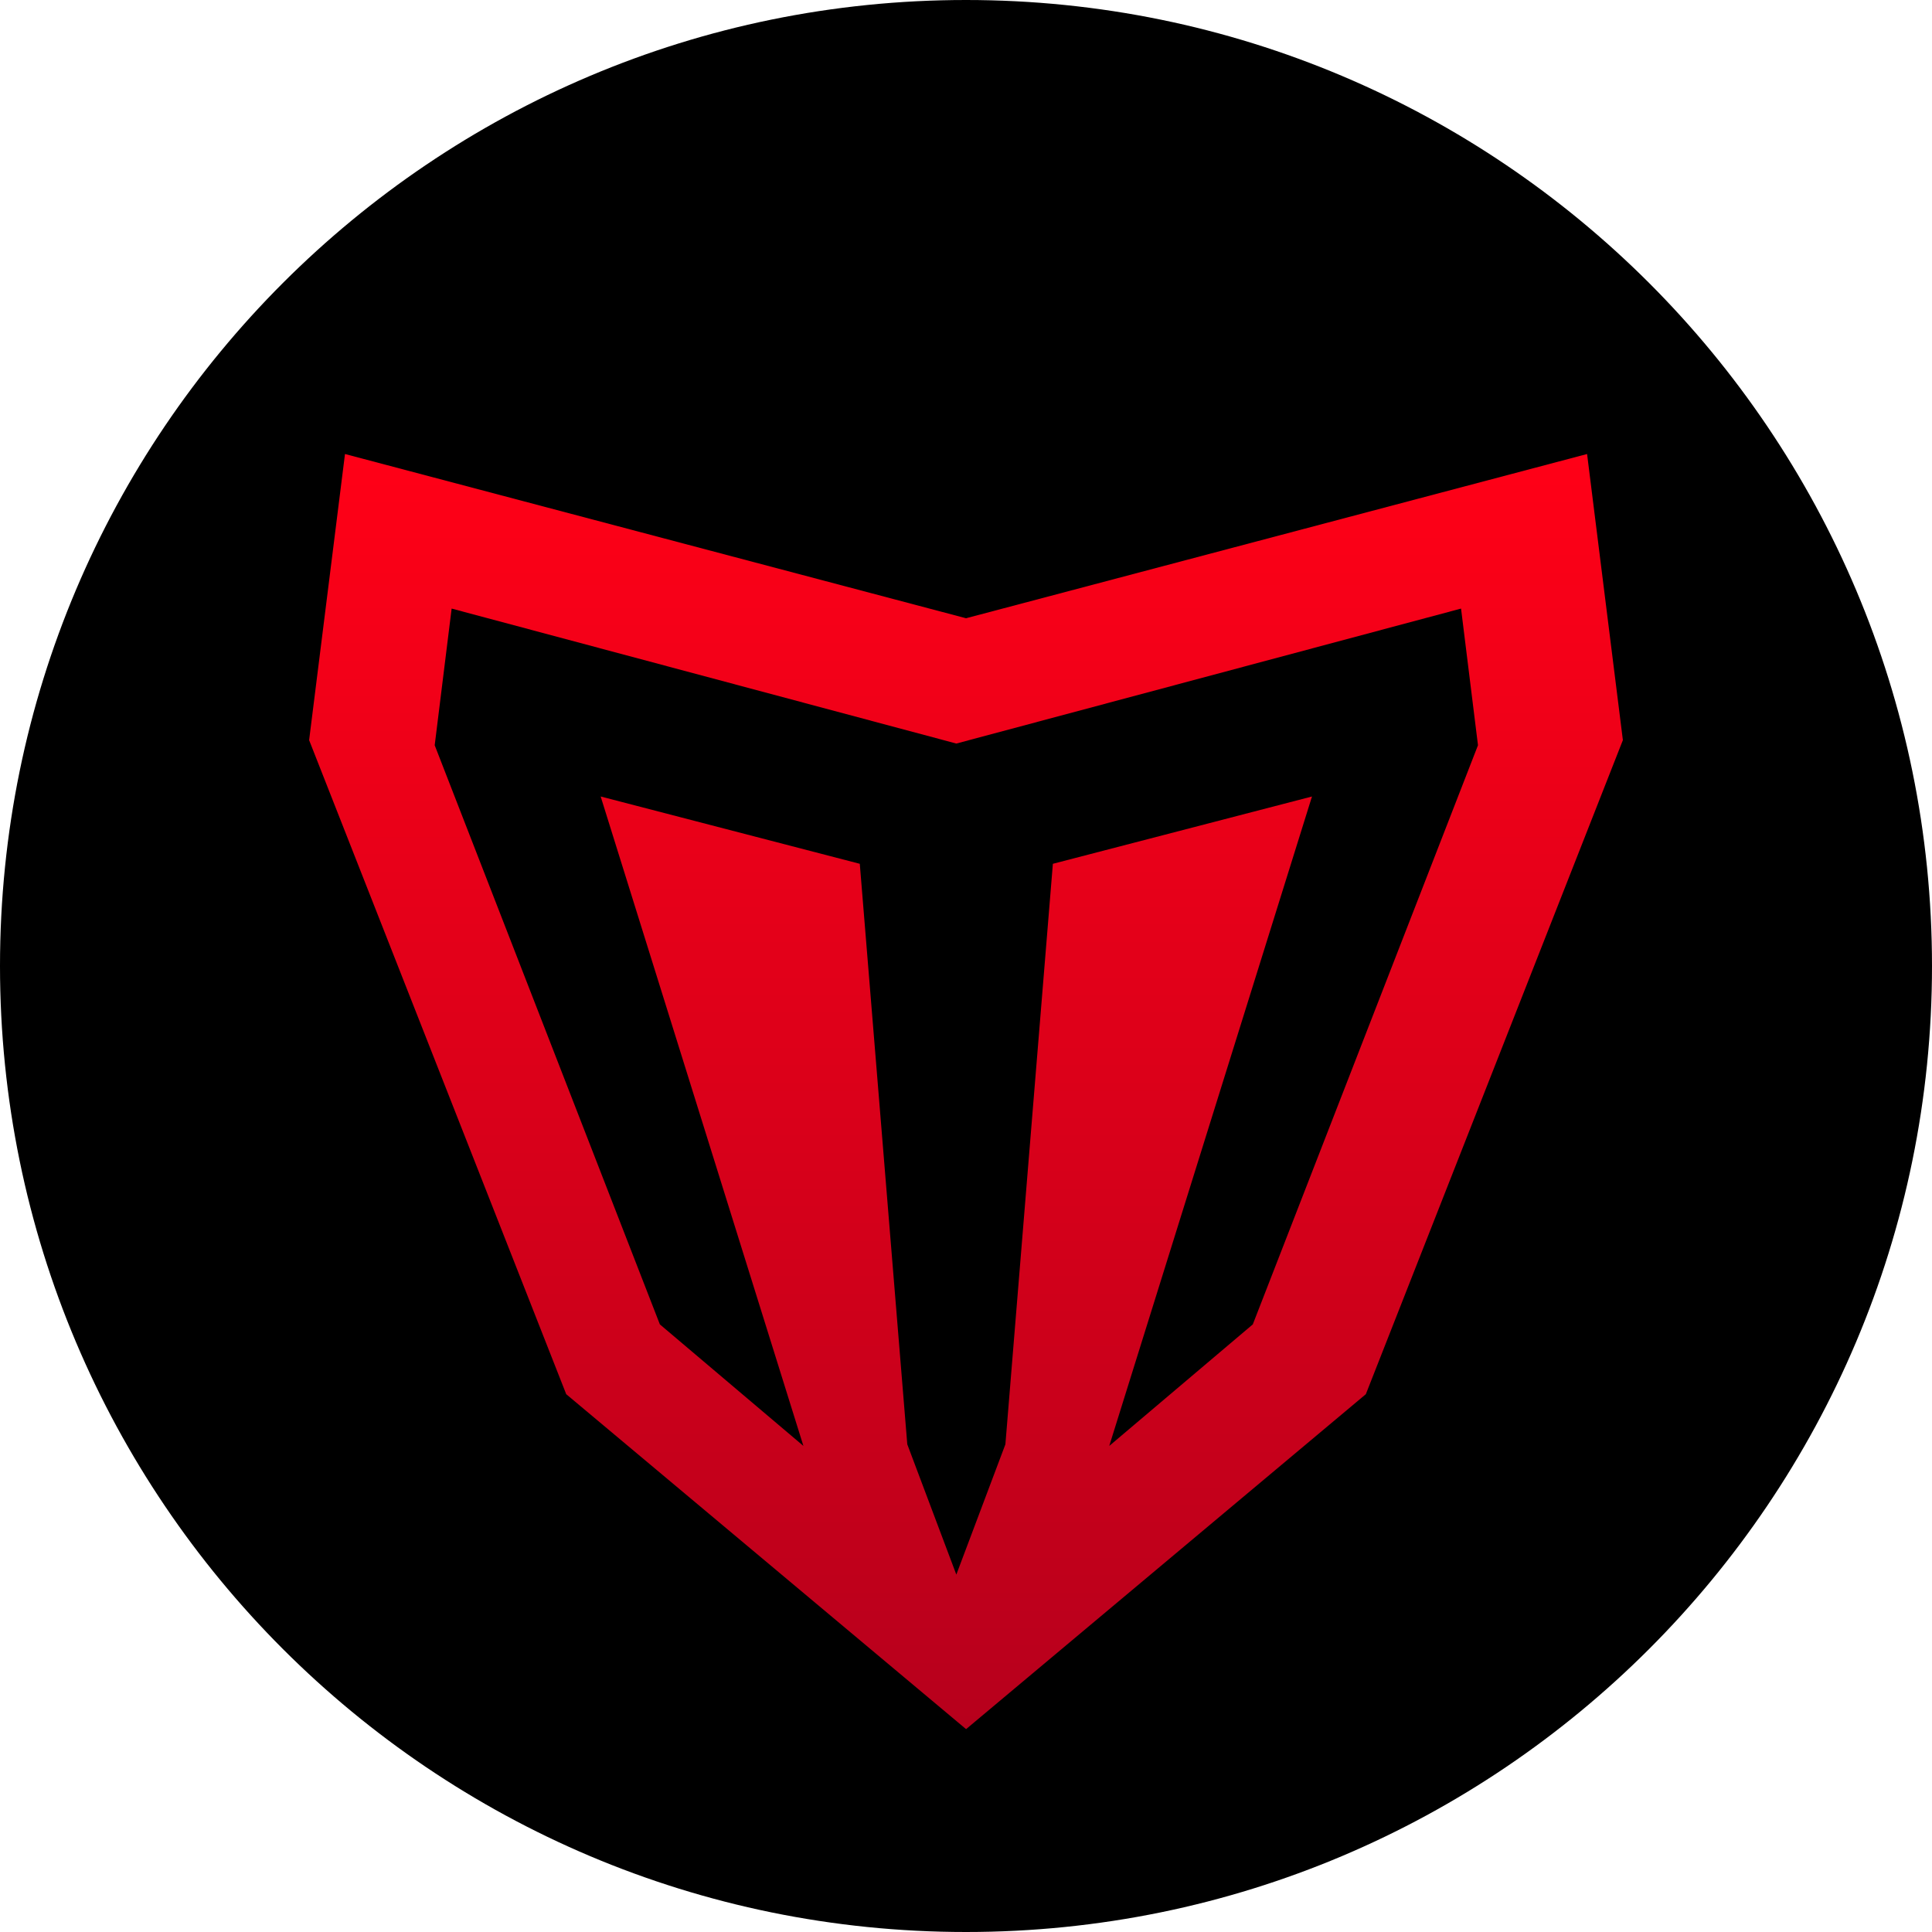
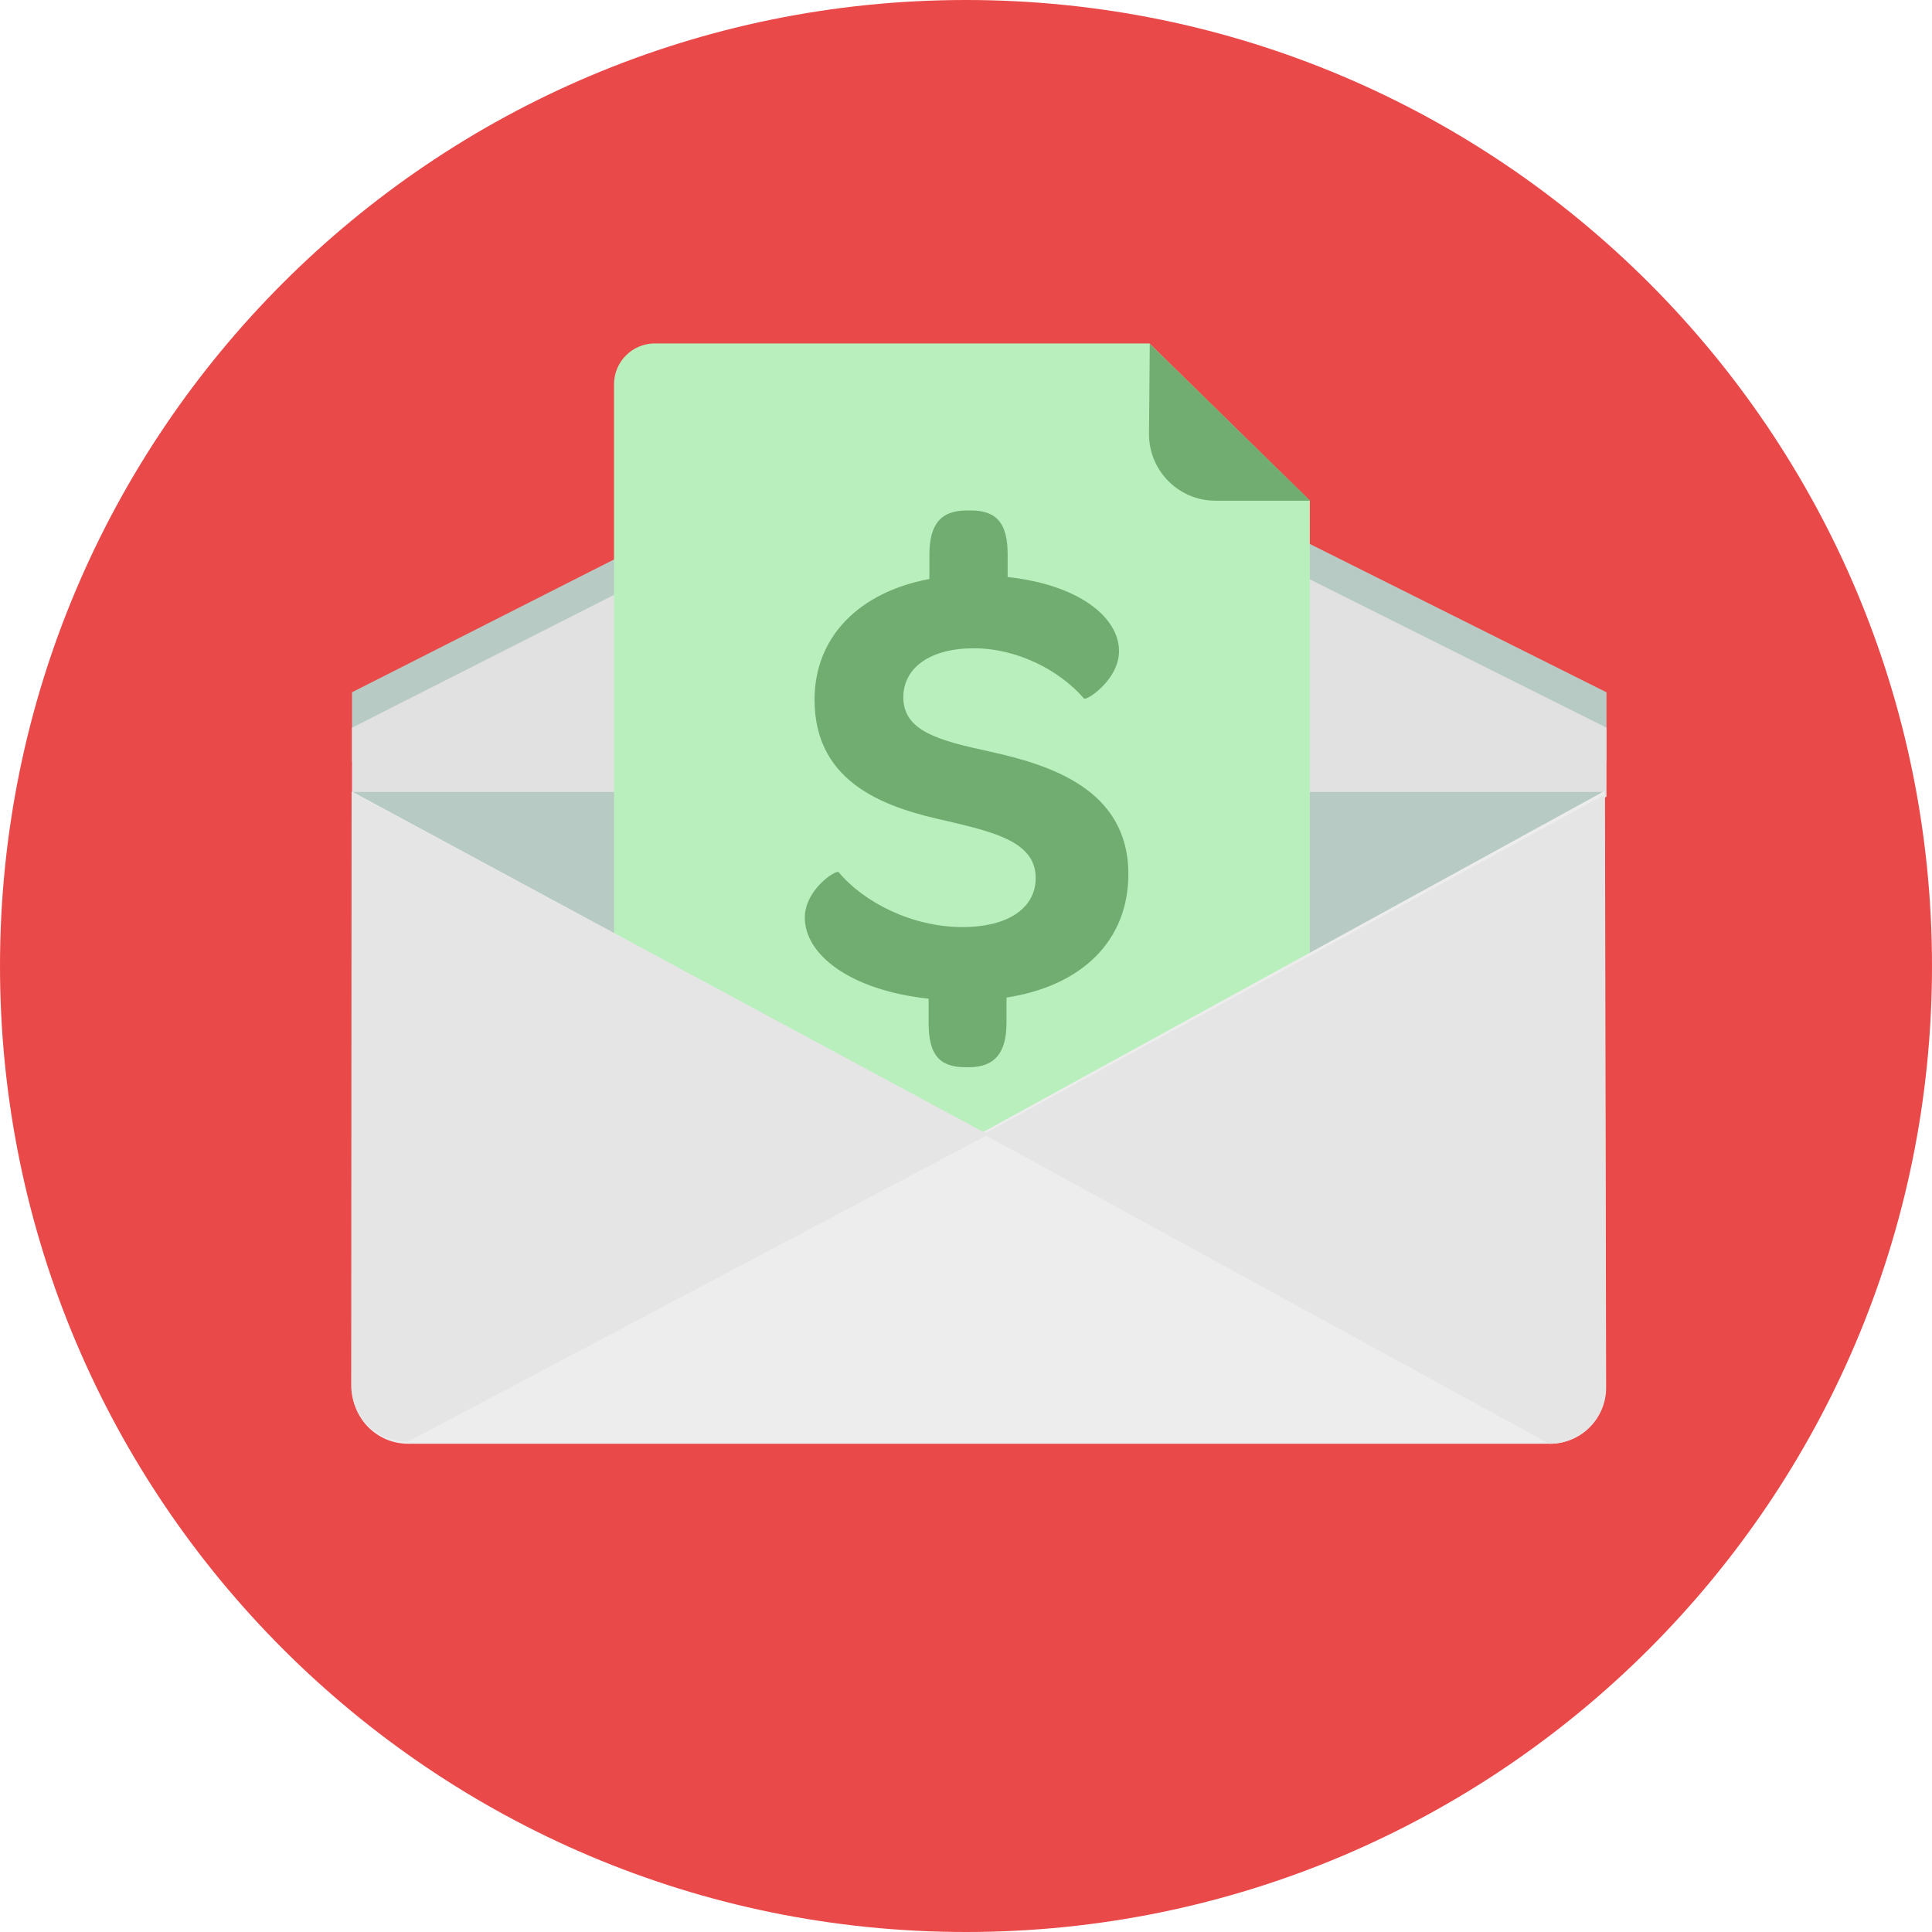
- <svg xmlns="http://www.w3.org/2000/svg" width="200px" height="200px" viewBox="0 0 200 200" version="1.1">
-   <defs>
-     <linearGradient x1="50%" y1="0%" x2="50%" y2="100%" id="linearGradient-1">
-       <stop stop-color="#FF0017" offset="0%" />
-       <stop stop-color="#B7001C" offset="100%" />
-     </linearGradient>
-   </defs>
-   <g id="Page-1" stroke="none" stroke-width="1" fill="none" fill-rule="evenodd">
-     <g id="mean-logo">
-       <path d="M200,100 C200,155.228 155.228,200 100,200 C44.772,200 0,155.228 0,100 C0,44.772 44.772,0 100,0 C155.228,0 200,44.772 200,100 Z" id="Path" fill="#000000" fill-rule="nonzero" />
-       <path d="M164.294,47 L100.004,64.001 L35.713,47 L32,76.618 L58.615,144.326 L100.008,179 L141.391,144.326 L168,76.618 L164.294,47 Z M151.247,63 L153,77.148 L129.689,137.099 L114.83,149.681 L135.817,82.453 L108.993,89.42 L104.078,149.515 L98.999,163 L93.922,149.515 L89.005,89.42 L62.181,82.453 L83.168,149.681 L68.309,137.099 L45,77.148 L46.753,63 L98.999,76.972 L151.247,63 Z" id="mean-mark" fill="url(#linearGradient-1)" />
-     </g>
+ <svg xmlns="http://www.w3.org/2000/svg" version="1.1" id="Layer_1" x="0px" y="0px" viewBox="0 0 496.2 496.2" style="enable-background:new 0 0 496.2 496.2;" xml:space="preserve">
+   <path style="fill:#EA4949;" d="M496.2,248.1C496.2,111.1,385.1,0,248.1,0S0,111.1,0,248.1s111.1,248.1,248.1,248.1  S496.2,385.1,496.2,248.1z" />
+   <path style="fill:#B7CAC4;" d="M412.6,177.8L250.4,96.7l-160,81.1c0,2.2,0,15.6,0,17.7l162.2,86.7l160-86.7 C412.6,193.4,412.6,180,412.6,177.8z" />
+   <path style="fill:#E1E1E1;" d="M412.6,186.9l-162.2-81.1l-160,81.1c0,2.2,0,15.6,0,17.7l162.2,86.7l160-86.7 C412.6,202.5,412.6,189.1,412.6,186.9z" />
+   <polygon style="fill:#B7CAC4;" points="90.3,203.4 412.3,203.4 393.9,257 253.8,292 201,286.9 " />
+   <path style="fill:#B9EFBD;" d="M168.2,88.2c-5.8,0-10.5,4.7-10.5,10.5v210.9c0,5.8,4.7,10.5,10.5,10.5h157.7 c5.8,0,10.5-4.7,10.5-10.5v-181l-41.2-40.4H168.2z" />
+   <g>
+     <path style="fill:#71AD71;" d="M287.4,167.2c0,7.5-8.5,12.9-9,12.2c-6.4-7.4-17.3-12.9-28.3-12.9c-11.2,0-18.1,5-18.1,12.6  c0,8.7,9.2,11.1,22.1,13.9c15.4,3.4,35.7,9.6,35.7,31.5c0,16.9-11.7,28.7-31.3,31.7v6.5c0,7.7-3,11.4-9.7,11.4H248  c-7,0-9.5-3.5-9.5-11.4v-6.2c-20.3-2.2-31.8-11.4-31.8-20.8c0-7.2,8-12.4,8.7-11.7c6.4,7.7,18.8,14.1,31.8,14.1  c11.9,0,18.8-5,18.8-12.6c0-9.2-10.4-11.7-22.6-14.6c-14.7-3.2-34.2-9-34.2-31.2c0-16.1,11.4-27.6,29.5-31v-6.2  c0-7.7,2.8-11.4,9.6-11.4h1c6.9,0,9.5,3.5,9.5,11.4v5.7C277.2,150.2,287.4,158.6,287.4,167.2z" />
+     <path style="fill:#71AD71;" d="M336.5,128.6h-24.3c-9.5,0-17.1-7.7-17.1-17.1l0.2-23.2L336.5,128.6z" />
  </g>
+   <path style="fill:#EDEDED;" d="M90.4,203.3v153.1c0,8,6.5,14.4,14.4,14.4h293.3c8,0,14.4-6.5,14.4-14.4l-0.3-153.3l-159.8,87.7 L90.4,203.3" />
+   <g>
+     <path style="fill:#E5E5E5;" d="M252.6,291.3l159.5-87.2l0.3,152.2c0,8-6.5,14.5-14.5,14.5L252.6,291.3z" />
+     <path style="fill:#E5E5E5;" d="M90.3,203.4l163.5,88l-149.1,78.9c-8,0-14.5-6.5-14.5-14.5L90.3,203.4z" />
+   </g>
+   <g />
+   <g />
+   <g />
+   <g />
+   <g />
+   <g />
+   <g />
+   <g />
+   <g />
+   <g />
+   <g />
+   <g />
+   <g />
+   <g />
+   <g />
</svg>
